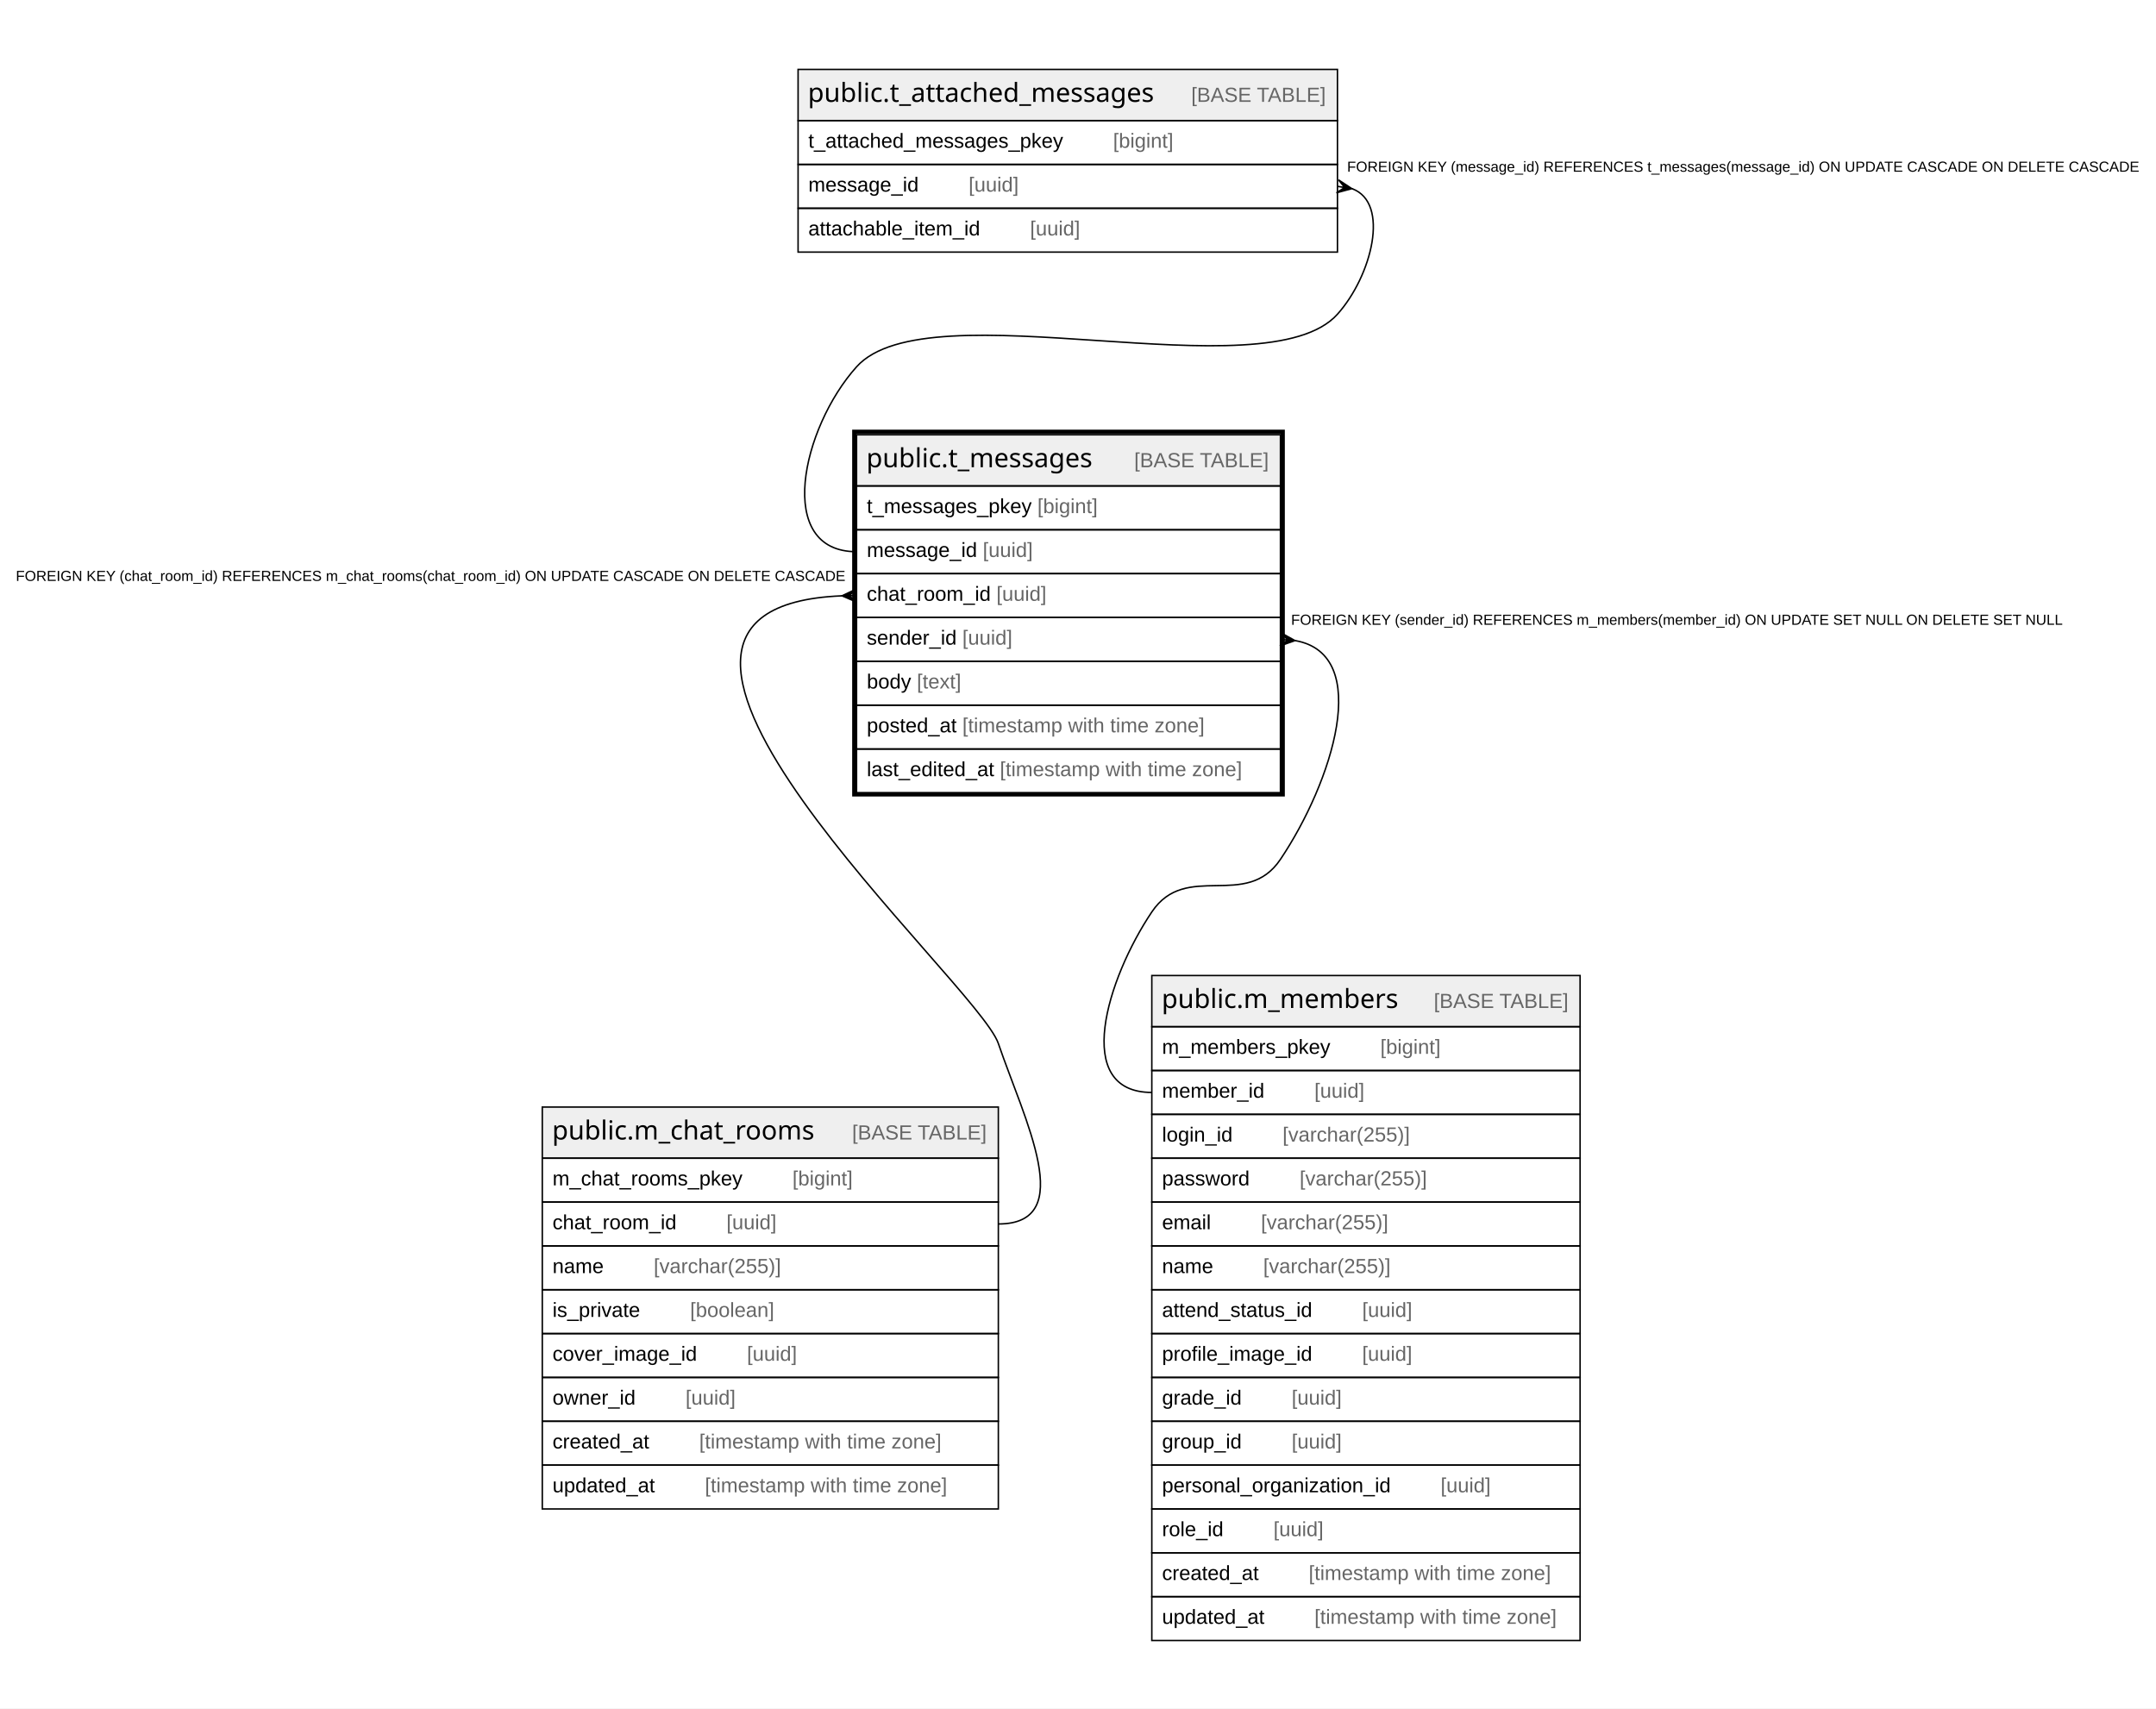
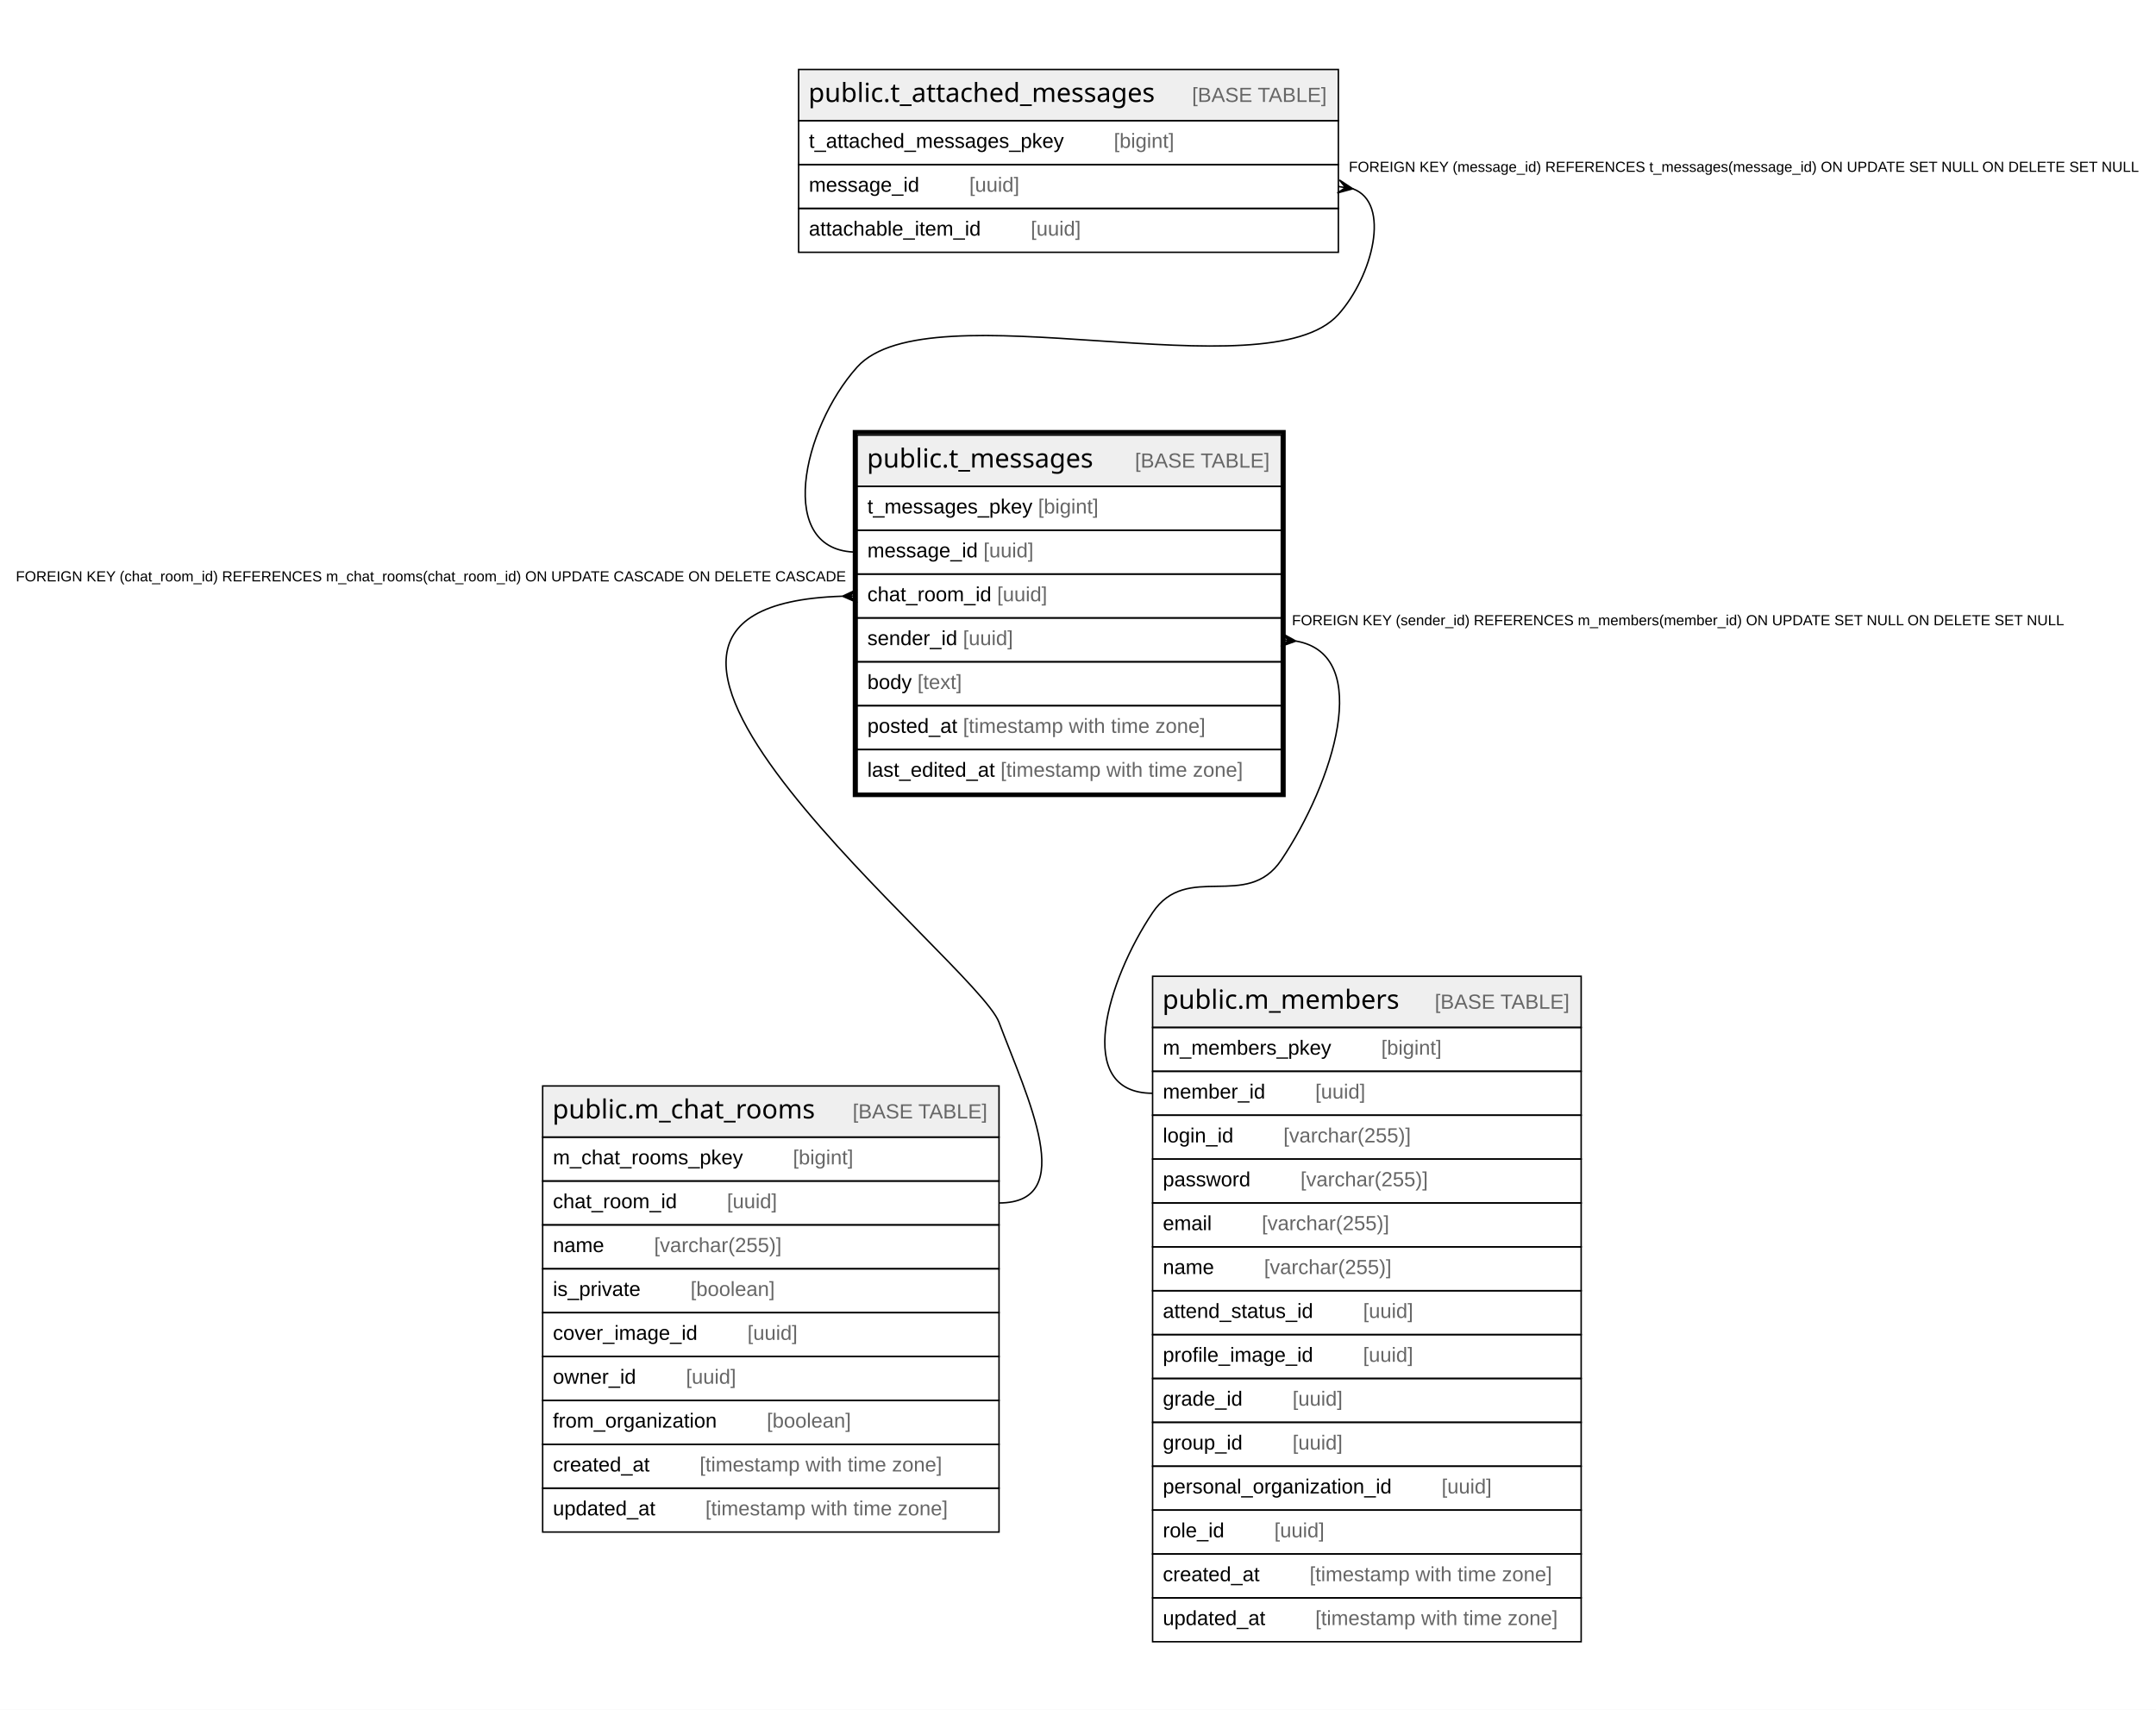
- <svg xmlns="http://www.w3.org/2000/svg" width="1475pt" height="1169pt" viewBox="0.00 0.00 1475.00 1169.00">
+ <svg xmlns="http://www.w3.org/2000/svg" width="1474pt" height="1169pt" viewBox="0.00 0.00 1474.00 1169.00">
  <g id="graph0" class="graph" transform="scale(1 1) rotate(0) translate(4 1165)">
-     <polygon fill="#ffffff" stroke="transparent" points="-4,4 -4,-1165 1471,-1165 1471,4 -4,4" />
+     <polygon fill="#ffffff" stroke="transparent" points="-4,4 -4,-1165 1470,-1165 1470,4 -4,4" />
    <g id="node1" class="node">
      <polygon fill="#efefef" stroke="transparent" points="582,-832.5 582,-867.5 872,-867.5 872,-832.5 582,-832.5" />
      <polygon fill="none" stroke="#000000" points="582,-832.5 582,-867.5 872,-867.5 872,-832.5 582,-832.5" />
      <text text-anchor="start" x="588.699" y="-845.3" font-family="Arial Bold" font-size="18.00" fill="#000000">public.t_messages</text>
      <text text-anchor="start" x="737.733" y="-845.3" font-family="Arial" font-size="14.00" fill="#000000">    </text>
      <text text-anchor="start" x="771.938" y="-845.3" font-family="Arial" font-size="14.00" fill="#666666">[BASE TABLE]</text>
      <polygon fill="none" stroke="#000000" points="582,-802.5 582,-832.5 872,-832.5 872,-802.5 582,-802.5" />
      <text text-anchor="start" x="589" y="-813.9" font-family="Arial" font-size="14.00" fill="#000000">t_messages_pkey </text>
      <text text-anchor="start" x="705.703" y="-813.9" font-family="Arial" font-size="14.00" fill="#666666">[bigint]</text>
      <polygon fill="none" stroke="#000000" points="582,-772.5 582,-802.5 872,-802.5 872,-772.5 582,-772.5" />
      <text text-anchor="start" x="589" y="-783.9" font-family="Arial" font-size="14.00" fill="#000000">message_id </text>
      <text text-anchor="start" x="668.353" y="-783.9" font-family="Arial" font-size="14.00" fill="#666666">[uuid]</text>
      <polygon fill="none" stroke="#000000" points="582,-742.5 582,-772.5 872,-772.5 872,-742.5 582,-742.5" />
      <text text-anchor="start" x="589" y="-753.9" font-family="Arial" font-size="14.00" fill="#000000">chat_room_id </text>
      <text text-anchor="start" x="677.687" y="-753.9" font-family="Arial" font-size="14.00" fill="#666666">[uuid]</text>
      <polygon fill="none" stroke="#000000" points="582,-712.5 582,-742.5 872,-742.5 872,-712.5 582,-712.5" />
      <text text-anchor="start" x="589" y="-723.9" font-family="Arial" font-size="14.00" fill="#000000">sender_id </text>
      <text text-anchor="start" x="654.353" y="-723.9" font-family="Arial" font-size="14.00" fill="#666666">[uuid]</text>
      <polygon fill="none" stroke="#000000" points="582,-682.5 582,-712.5 872,-712.5 872,-682.5 582,-682.5" />
      <text text-anchor="start" x="589" y="-693.9" font-family="Arial" font-size="14.00" fill="#000000">body </text>
      <text text-anchor="start" x="623.238" y="-693.9" font-family="Arial" font-size="14.00" fill="#666666">[text]</text>
      <polygon fill="none" stroke="#000000" points="582,-652.5 582,-682.5 872,-682.5 872,-652.5 582,-652.5" />
      <text text-anchor="start" x="589" y="-663.9" font-family="Arial" font-size="14.00" fill="#000000">posted_at </text>
      <text text-anchor="start" x="654.367" y="-663.9" font-family="Arial" font-size="14.00" fill="#666666">[timestamp with time zone]</text>
      <polygon fill="none" stroke="#000000" points="582,-622.5 582,-652.5 872,-652.5 872,-622.5 582,-622.5" />
      <text text-anchor="start" x="589" y="-633.9" font-family="Arial" font-size="14.00" fill="#000000">last_edited_at </text>
      <text text-anchor="start" x="680.036" y="-633.9" font-family="Arial" font-size="14.00" fill="#666666">[timestamp with time zone]</text>
      <polygon fill="none" stroke="#000000" stroke-width="3" points="580.5,-621.5 580.5,-869.5 873.5,-869.5 873.5,-621.5 580.5,-621.5" />
    </g>
    <g id="node3" class="node">
-       <polygon fill="#efefef" stroke="transparent" points="367,-372.5 367,-407.5 679,-407.5 679,-372.5 367,-372.5" />
-       <polygon fill="none" stroke="#000000" points="367,-372.5 367,-407.5 679,-407.5 679,-372.5 367,-372.5" />
-       <text text-anchor="start" x="373.703" y="-385.3" font-family="Arial Bold" font-size="18.00" fill="#000000">public.m_chat_rooms</text>
-       <text text-anchor="start" x="544.729" y="-385.3" font-family="Arial" font-size="14.00" fill="#000000">    </text>
-       <text text-anchor="start" x="578.933" y="-385.3" font-family="Arial" font-size="14.00" fill="#666666">[BASE TABLE]</text>
-       <polygon fill="none" stroke="#000000" points="367,-342.5 367,-372.5 679,-372.5 679,-342.5 367,-342.5" />
-       <text text-anchor="start" x="374" y="-353.9" font-family="Arial" font-size="14.00" fill="#000000">m_chat_rooms_pkey    </text>
-       <text text-anchor="start" x="538.121" y="-353.9" font-family="Arial" font-size="14.00" fill="#666666">[bigint]</text>
-       <polygon fill="none" stroke="#000000" points="367,-312.5 367,-342.5 679,-342.5 679,-312.5 367,-312.5" />
-       <text text-anchor="start" x="374" y="-323.9" font-family="Arial" font-size="14.00" fill="#000000">chat_room_id    </text>
-       <text text-anchor="start" x="493.001" y="-323.9" font-family="Arial" font-size="14.00" fill="#666666">[uuid]</text>
-       <polygon fill="none" stroke="#000000" points="367,-282.5 367,-312.5 679,-312.5 679,-282.5 367,-282.5" />
-       <text text-anchor="start" x="374" y="-293.9" font-family="Arial" font-size="14.00" fill="#000000">name    </text>
-       <text text-anchor="start" x="443.213" y="-293.9" font-family="Arial" font-size="14.00" fill="#666666">[varchar(255)]</text>
-       <polygon fill="none" stroke="#000000" points="367,-252.5 367,-282.5 679,-282.5 679,-252.5 367,-252.5" />
-       <text text-anchor="start" x="374" y="-263.9" font-family="Arial" font-size="14.00" fill="#000000">is_private    </text>
-       <text text-anchor="start" x="468.1" y="-263.9" font-family="Arial" font-size="14.00" fill="#666666">[boolean]</text>
-       <polygon fill="none" stroke="#000000" points="367,-222.5 367,-252.5 679,-252.5 679,-222.5 367,-222.5" />
-       <text text-anchor="start" x="374" y="-233.9" font-family="Arial" font-size="14.00" fill="#000000">cover_image_id    </text>
-       <text text-anchor="start" x="507" y="-233.9" font-family="Arial" font-size="14.00" fill="#666666">[uuid]</text>
-       <polygon fill="none" stroke="#000000" points="367,-192.5 367,-222.5 679,-222.5 679,-192.5 367,-192.5" />
-       <text text-anchor="start" x="374" y="-203.9" font-family="Arial" font-size="14.00" fill="#000000">owner_id    </text>
-       <text text-anchor="start" x="464.992" y="-203.9" font-family="Arial" font-size="14.00" fill="#666666">[uuid]</text>
-       <polygon fill="none" stroke="#000000" points="367,-162.5 367,-192.5 679,-192.5 679,-162.5 367,-162.5" />
-       <text text-anchor="start" x="374" y="-173.9" font-family="Arial" font-size="14.00" fill="#000000">created_at    </text>
-       <text text-anchor="start" x="474.342" y="-173.9" font-family="Arial" font-size="14.00" fill="#666666">[timestamp with time zone]</text>
-       <polygon fill="none" stroke="#000000" points="367,-132.5 367,-162.5 679,-162.5 679,-132.5 367,-132.5" />
-       <text text-anchor="start" x="374" y="-143.9" font-family="Arial" font-size="14.00" fill="#000000">updated_at    </text>
-       <text text-anchor="start" x="478.247" y="-143.9" font-family="Arial" font-size="14.00" fill="#666666">[timestamp with time zone]</text>
+       <polygon fill="#efefef" stroke="transparent" points="367,-387.5 367,-422.5 679,-422.5 679,-387.5 367,-387.5" />
+       <polygon fill="none" stroke="#000000" points="367,-387.5 367,-422.5 679,-422.5 679,-387.5 367,-387.5" />
+       <text text-anchor="start" x="373.703" y="-400.3" font-family="Arial Bold" font-size="18.00" fill="#000000">public.m_chat_rooms</text>
+       <text text-anchor="start" x="544.729" y="-400.3" font-family="Arial" font-size="14.00" fill="#000000">    </text>
+       <text text-anchor="start" x="578.933" y="-400.3" font-family="Arial" font-size="14.00" fill="#666666">[BASE TABLE]</text>
+       <polygon fill="none" stroke="#000000" points="367,-357.5 367,-387.5 679,-387.5 679,-357.5 367,-357.5" />
+       <text text-anchor="start" x="374" y="-368.9" font-family="Arial" font-size="14.00" fill="#000000">m_chat_rooms_pkey    </text>
+       <text text-anchor="start" x="538.121" y="-368.9" font-family="Arial" font-size="14.00" fill="#666666">[bigint]</text>
+       <polygon fill="none" stroke="#000000" points="367,-327.5 367,-357.5 679,-357.5 679,-327.5 367,-327.5" />
+       <text text-anchor="start" x="374" y="-338.9" font-family="Arial" font-size="14.00" fill="#000000">chat_room_id    </text>
+       <text text-anchor="start" x="493.001" y="-338.9" font-family="Arial" font-size="14.00" fill="#666666">[uuid]</text>
+       <polygon fill="none" stroke="#000000" points="367,-297.5 367,-327.5 679,-327.5 679,-297.5 367,-297.5" />
+       <text text-anchor="start" x="374" y="-308.9" font-family="Arial" font-size="14.00" fill="#000000">name    </text>
+       <text text-anchor="start" x="443.213" y="-308.9" font-family="Arial" font-size="14.00" fill="#666666">[varchar(255)]</text>
+       <polygon fill="none" stroke="#000000" points="367,-267.5 367,-297.5 679,-297.5 679,-267.5 367,-267.5" />
+       <text text-anchor="start" x="374" y="-278.9" font-family="Arial" font-size="14.00" fill="#000000">is_private    </text>
+       <text text-anchor="start" x="468.1" y="-278.9" font-family="Arial" font-size="14.00" fill="#666666">[boolean]</text>
+       <polygon fill="none" stroke="#000000" points="367,-237.5 367,-267.5 679,-267.5 679,-237.5 367,-237.5" />
+       <text text-anchor="start" x="374" y="-248.9" font-family="Arial" font-size="14.00" fill="#000000">cover_image_id    </text>
+       <text text-anchor="start" x="507" y="-248.9" font-family="Arial" font-size="14.00" fill="#666666">[uuid]</text>
+       <polygon fill="none" stroke="#000000" points="367,-207.5 367,-237.5 679,-237.5 679,-207.5 367,-207.5" />
+       <text text-anchor="start" x="374" y="-218.9" font-family="Arial" font-size="14.00" fill="#000000">owner_id    </text>
+       <text text-anchor="start" x="464.992" y="-218.9" font-family="Arial" font-size="14.00" fill="#666666">[uuid]</text>
+       <polygon fill="none" stroke="#000000" points="367,-177.5 367,-207.5 679,-207.5 679,-177.5 367,-177.5" />
+       <text text-anchor="start" x="374" y="-188.9" font-family="Arial" font-size="14.00" fill="#000000">from_organization    </text>
+       <text text-anchor="start" x="520.224" y="-188.9" font-family="Arial" font-size="14.00" fill="#666666">[boolean]</text>
+       <polygon fill="none" stroke="#000000" points="367,-147.5 367,-177.5 679,-177.5 679,-147.5 367,-147.5" />
+       <text text-anchor="start" x="374" y="-158.9" font-family="Arial" font-size="14.00" fill="#000000">created_at    </text>
+       <text text-anchor="start" x="474.342" y="-158.9" font-family="Arial" font-size="14.00" fill="#666666">[timestamp with time zone]</text>
+       <polygon fill="none" stroke="#000000" points="367,-117.5 367,-147.5 679,-147.5 679,-117.5 367,-117.5" />
+       <text text-anchor="start" x="374" y="-128.9" font-family="Arial" font-size="14.00" fill="#000000">updated_at    </text>
+       <text text-anchor="start" x="478.247" y="-128.9" font-family="Arial" font-size="14.00" fill="#666666">[timestamp with time zone]</text>
    </g>
    <g id="edge2" class="edge">
-       <path fill="none" stroke="#000000" d="M571.822,-757.297C372.777,-749.056 664.699,-493.021 679,-451 696.684,-399.038 733.889,-327.5 679,-327.5" />
-       <polygon fill="#000000" stroke="#000000" points="572.002,-757.3 581.91,-761.999 577.001,-757.4 582,-757.5 582,-757.5 582,-757.5 577.001,-757.4 582.09,-753.001 572.002,-757.3 572.002,-757.3" />
+       <path fill="none" stroke="#000000" d="M571.72,-757.341C349.268,-750.225 663.596,-507.036 679,-466 698.289,-414.612 733.889,-342.5 679,-342.5" />
+       <polygon fill="#000000" stroke="#000000" points="572.001,-757.345 581.93,-762 577.001,-757.422 582,-757.5 582,-757.5 582,-757.5 577.001,-757.422 582.07,-753 572.001,-757.345 572.001,-757.345" />
      <text text-anchor="start" x="6.818" y="-767.5" font-family="Arial" font-size="10.00" fill="#000000">FOREIGN KEY (chat_room_id) REFERENCES m_chat_rooms(chat_room_id) ON UPDATE CASCADE ON DELETE CASCADE</text>
    </g>
    <g id="node4" class="node">
      <polygon fill="#efefef" stroke="transparent" points="784,-462.5 784,-497.5 1077,-497.5 1077,-462.5 784,-462.5" />
      <polygon fill="none" stroke="#000000" points="784,-462.5 784,-497.5 1077,-497.5 1077,-462.5 784,-462.5" />
      <text text-anchor="start" x="790.715" y="-475.3" font-family="Arial Bold" font-size="18.00" fill="#000000">public.m_members</text>
      <text text-anchor="start" x="942.717" y="-475.3" font-family="Arial" font-size="14.00" fill="#000000">    </text>
      <text text-anchor="start" x="976.922" y="-475.3" font-family="Arial" font-size="14.00" fill="#666666">[BASE TABLE]</text>
      <polygon fill="none" stroke="#000000" points="784,-432.5 784,-462.5 1077,-462.5 1077,-432.5 784,-432.5" />
      <text text-anchor="start" x="791" y="-443.9" font-family="Arial" font-size="14.00" fill="#000000">m_members_pkey    </text>
      <text text-anchor="start" x="940.325" y="-443.9" font-family="Arial" font-size="14.00" fill="#666666">[bigint]</text>
      <polygon fill="none" stroke="#000000" points="784,-402.5 784,-432.5 1077,-432.5 1077,-402.5 784,-402.5" />
      <text text-anchor="start" x="791" y="-413.9" font-family="Arial" font-size="14.00" fill="#000000">member_id    </text>
      <text text-anchor="start" x="895.206" y="-413.9" font-family="Arial" font-size="14.00" fill="#666666">[uuid]</text>
      <polygon fill="none" stroke="#000000" points="784,-372.5 784,-402.5 1077,-402.5 1077,-372.5 784,-372.5" />
      <text text-anchor="start" x="791" y="-383.9" font-family="Arial" font-size="14.00" fill="#000000">login_id    </text>
      <text text-anchor="start" x="873.438" y="-383.9" font-family="Arial" font-size="14.00" fill="#666666">[varchar(255)]</text>
      <polygon fill="none" stroke="#000000" points="784,-342.5 784,-372.5 1077,-372.5 1077,-342.5 784,-342.5" />
      <text text-anchor="start" x="791" y="-353.9" font-family="Arial" font-size="14.00" fill="#000000">password    </text>
      <text text-anchor="start" x="885.102" y="-353.9" font-family="Arial" font-size="14.00" fill="#666666">[varchar(255)]</text>
      <polygon fill="none" stroke="#000000" points="784,-312.5 784,-342.5 1077,-342.5 1077,-312.5 784,-312.5" />
      <text text-anchor="start" x="791" y="-323.9" font-family="Arial" font-size="14.00" fill="#000000">email    </text>
      <text text-anchor="start" x="858.644" y="-323.9" font-family="Arial" font-size="14.00" fill="#666666">[varchar(255)]</text>
      <polygon fill="none" stroke="#000000" points="784,-282.5 784,-312.5 1077,-312.5 1077,-282.5 784,-282.5" />
      <text text-anchor="start" x="791" y="-293.9" font-family="Arial" font-size="14.00" fill="#000000">name    </text>
      <text text-anchor="start" x="860.213" y="-293.9" font-family="Arial" font-size="14.00" fill="#666666">[varchar(255)]</text>
      <polygon fill="none" stroke="#000000" points="784,-252.5 784,-282.5 1077,-282.5 1077,-252.5 784,-252.5" />
      <text text-anchor="start" x="791" y="-263.9" font-family="Arial" font-size="14.00" fill="#000000">attend_status_id    </text>
      <text text-anchor="start" x="927.917" y="-263.9" font-family="Arial" font-size="14.00" fill="#666666">[uuid]</text>
      <polygon fill="none" stroke="#000000" points="784,-222.5 784,-252.5 1077,-252.5 1077,-222.5 784,-222.5" />
      <text text-anchor="start" x="791" y="-233.9" font-family="Arial" font-size="14.00" fill="#000000">profile_image_id    </text>
      <text text-anchor="start" x="927.886" y="-233.9" font-family="Arial" font-size="14.00" fill="#666666">[uuid]</text>
      <polygon fill="none" stroke="#000000" points="784,-192.5 784,-222.5 1077,-222.5 1077,-192.5 784,-192.5" />
      <text text-anchor="start" x="791" y="-203.9" font-family="Arial" font-size="14.00" fill="#000000">grade_id    </text>
      <text text-anchor="start" x="879.668" y="-203.9" font-family="Arial" font-size="14.00" fill="#666666">[uuid]</text>
      <polygon fill="none" stroke="#000000" points="784,-162.5 784,-192.5 1077,-192.5 1077,-162.5 784,-162.5" />
      <text text-anchor="start" x="791" y="-173.9" font-family="Arial" font-size="14.00" fill="#000000">group_id    </text>
      <text text-anchor="start" x="879.668" y="-173.9" font-family="Arial" font-size="14.00" fill="#666666">[uuid]</text>
      <polygon fill="none" stroke="#000000" points="784,-132.5 784,-162.5 1077,-162.5 1077,-132.5 784,-132.5" />
      <text text-anchor="start" x="791" y="-143.9" font-family="Arial" font-size="14.00" fill="#000000">personal_organization_id    </text>
      <text text-anchor="start" x="981.582" y="-143.9" font-family="Arial" font-size="14.00" fill="#666666">[uuid]</text>
      <polygon fill="none" stroke="#000000" points="784,-102.5 784,-132.5 1077,-132.5 1077,-102.5 784,-102.5" />
      <text text-anchor="start" x="791" y="-113.9" font-family="Arial" font-size="14.00" fill="#000000">role_id    </text>
      <text text-anchor="start" x="867.209" y="-113.9" font-family="Arial" font-size="14.00" fill="#666666">[uuid]</text>
      <polygon fill="none" stroke="#000000" points="784,-72.5 784,-102.5 1077,-102.5 1077,-72.5 784,-72.5" />
      <text text-anchor="start" x="791" y="-83.9" font-family="Arial" font-size="14.00" fill="#000000">created_at    </text>
      <text text-anchor="start" x="891.342" y="-83.9" font-family="Arial" font-size="14.00" fill="#666666">[timestamp with time zone]</text>
      <polygon fill="none" stroke="#000000" points="784,-42.5 784,-72.5 1077,-72.5 1077,-42.5 784,-42.5" />
      <text text-anchor="start" x="791" y="-53.9" font-family="Arial" font-size="14.00" fill="#000000">updated_at    </text>
      <text text-anchor="start" x="895.247" y="-53.9" font-family="Arial" font-size="14.00" fill="#666666">[timestamp with time zone]</text>
    </g>
    <g id="edge3" class="edge">
      <path fill="none" stroke="#000000" d="M882.123,-726.67C935.628,-717.231 907.244,-629.497 872,-577 848.446,-541.916 807.554,-576.084 784,-541 753.405,-495.428 729.111,-417.5 784,-417.5" />
      <polygon fill="#000000" stroke="#000000" points="881.966,-726.683 871.632,-723.015 876.983,-727.091 872,-727.5 872,-727.5 872,-727.5 876.983,-727.091 872.368,-731.985 881.966,-726.683 881.966,-726.683" />
      <text text-anchor="start" x="879.27" y="-737.5" font-family="Arial" font-size="10.00" fill="#000000">FOREIGN KEY (sender_id) REFERENCES m_members(member_id) ON UPDATE SET NULL ON DELETE SET NULL</text>
    </g>
    <g id="node2" class="node">
      <polygon fill="#efefef" stroke="transparent" points="542,-1082.5 542,-1117.5 911,-1117.5 911,-1082.5 542,-1082.5" />
      <polygon fill="none" stroke="#000000" points="542,-1082.5 542,-1117.5 911,-1117.5 911,-1082.5 542,-1082.5" />
      <text text-anchor="start" x="548.678" y="-1095.3" font-family="Arial Bold" font-size="18.00" fill="#000000">public.t_attached_messages</text>
      <text text-anchor="start" x="776.754" y="-1095.3" font-family="Arial" font-size="14.00" fill="#000000">    </text>
      <text text-anchor="start" x="810.959" y="-1095.3" font-family="Arial" font-size="14.00" fill="#666666">[BASE TABLE]</text>
      <polygon fill="none" stroke="#000000" points="542,-1052.5 542,-1082.5 911,-1082.5 911,-1052.5 542,-1052.5" />
      <text text-anchor="start" x="549" y="-1063.9" font-family="Arial" font-size="14.00" fill="#000000">t_attached_messages_pkey    </text>
      <text text-anchor="start" x="757.494" y="-1063.9" font-family="Arial" font-size="14.00" fill="#666666">[bigint]</text>
      <polygon fill="none" stroke="#000000" points="542,-1022.5 542,-1052.5 911,-1052.5 911,-1022.5 542,-1022.5" />
      <text text-anchor="start" x="549" y="-1033.9" font-family="Arial" font-size="14.00" fill="#000000">message_id    </text>
      <text text-anchor="start" x="658.668" y="-1033.9" font-family="Arial" font-size="14.00" fill="#666666">[uuid]</text>
      <polygon fill="none" stroke="#000000" points="542,-992.5 542,-1022.5 911,-1022.5 911,-992.5 542,-992.5" />
      <text text-anchor="start" x="549" y="-1003.9" font-family="Arial" font-size="14.00" fill="#000000">attachable_item_id    </text>
      <text text-anchor="start" x="700.683" y="-1003.9" font-family="Arial" font-size="14.00" fill="#666666">[uuid]</text>
    </g>
    <g id="edge1" class="edge">
      <path fill="none" stroke="#000000" d="M920.947,-1035.907C947.239,-1026.348 934.425,-976.128 911,-950 861.904,-895.239 631.096,-968.761 582,-914 544.469,-872.139 525.778,-787.5 582,-787.5" />
      <polygon fill="#000000" stroke="#000000" points="920.874,-1035.919 910.288,-1033.057 915.937,-1036.709 911,-1037.5 911,-1037.5 911,-1037.5 915.937,-1036.709 911.712,-1041.943 920.874,-1035.919 920.874,-1035.919" />
-       <text text-anchor="start" x="917.593" y="-1047.5" font-family="Arial" font-size="10.00" fill="#000000">FOREIGN KEY (message_id) REFERENCES t_messages(message_id) ON UPDATE CASCADE ON DELETE CASCADE</text>
+       <text text-anchor="start" x="918.144" y="-1047.5" font-family="Arial" font-size="10.00" fill="#000000">FOREIGN KEY (message_id) REFERENCES t_messages(message_id) ON UPDATE SET NULL ON DELETE SET NULL</text>
    </g>
  </g>
</svg>
